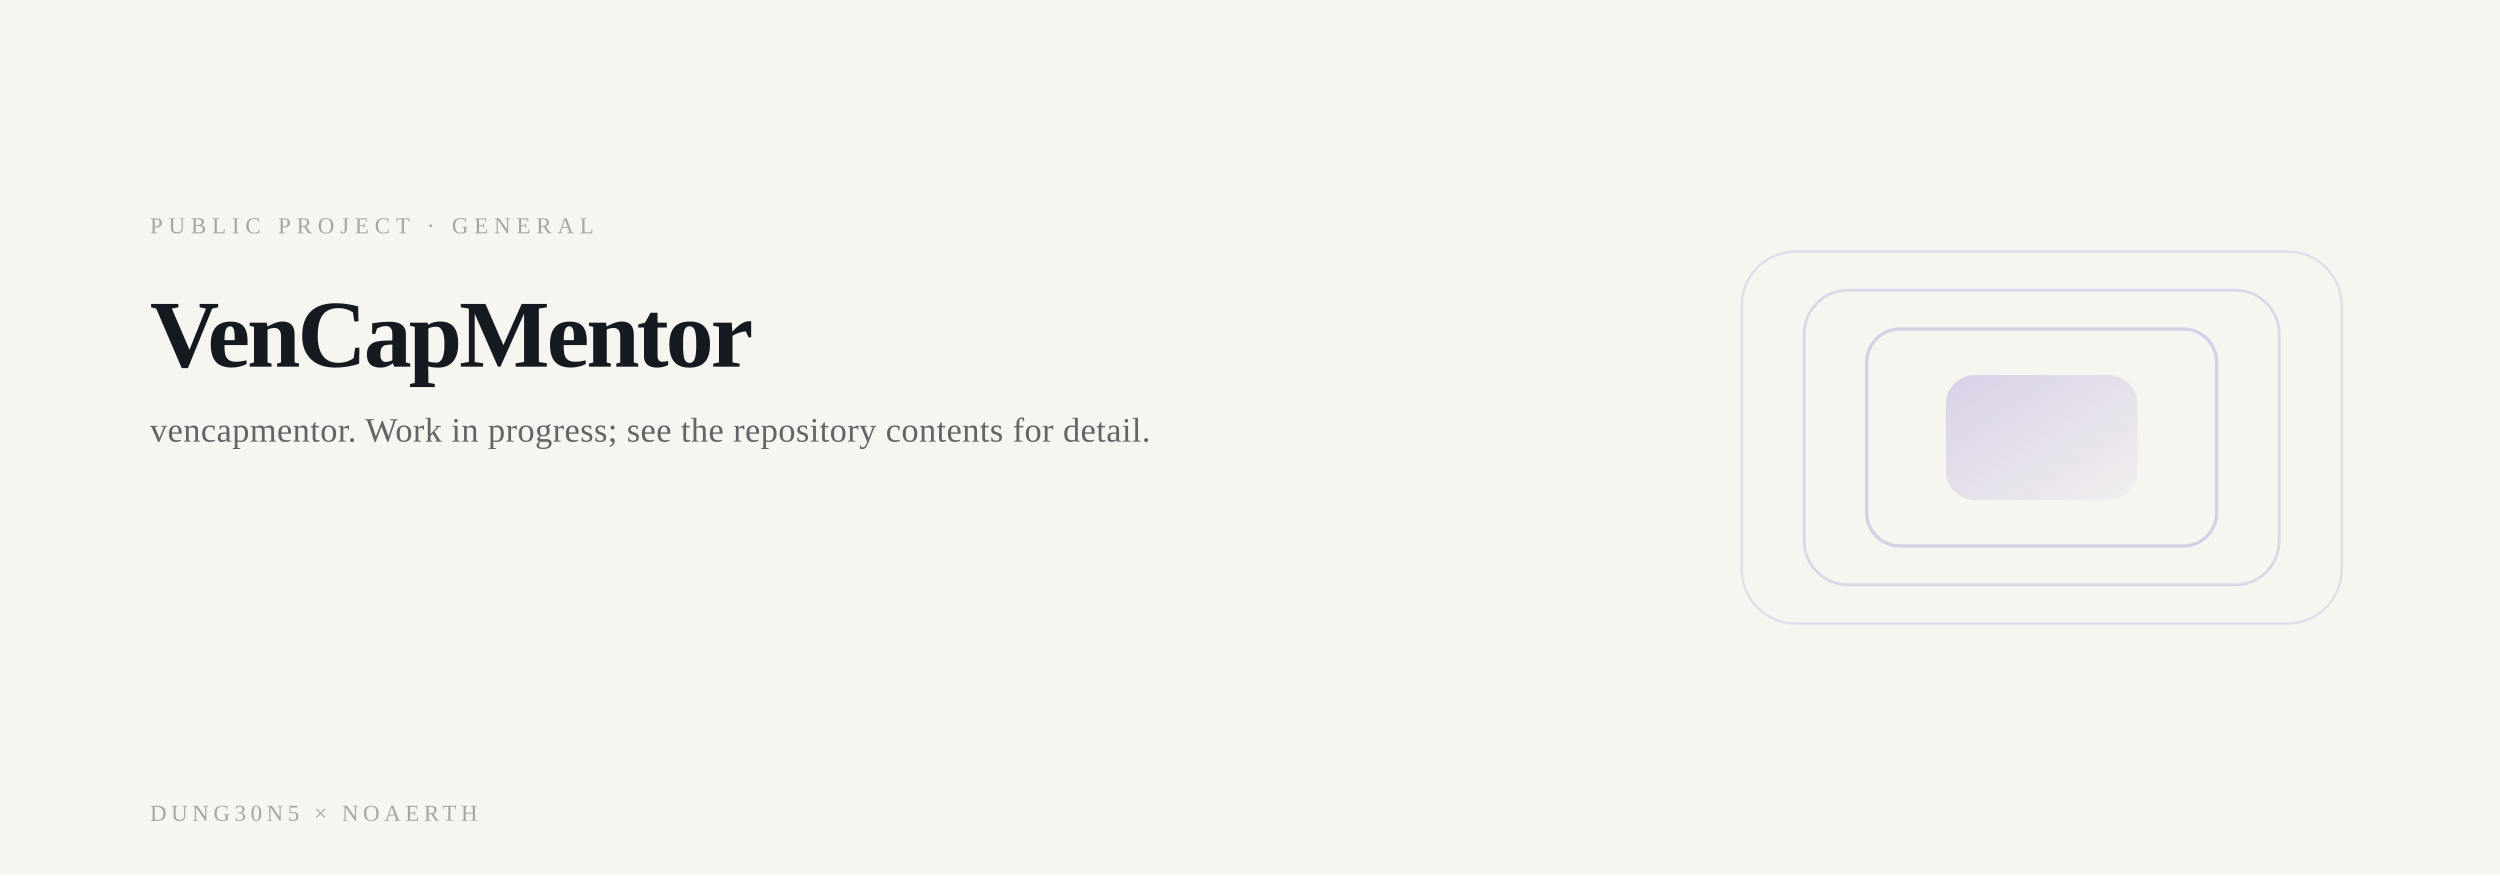
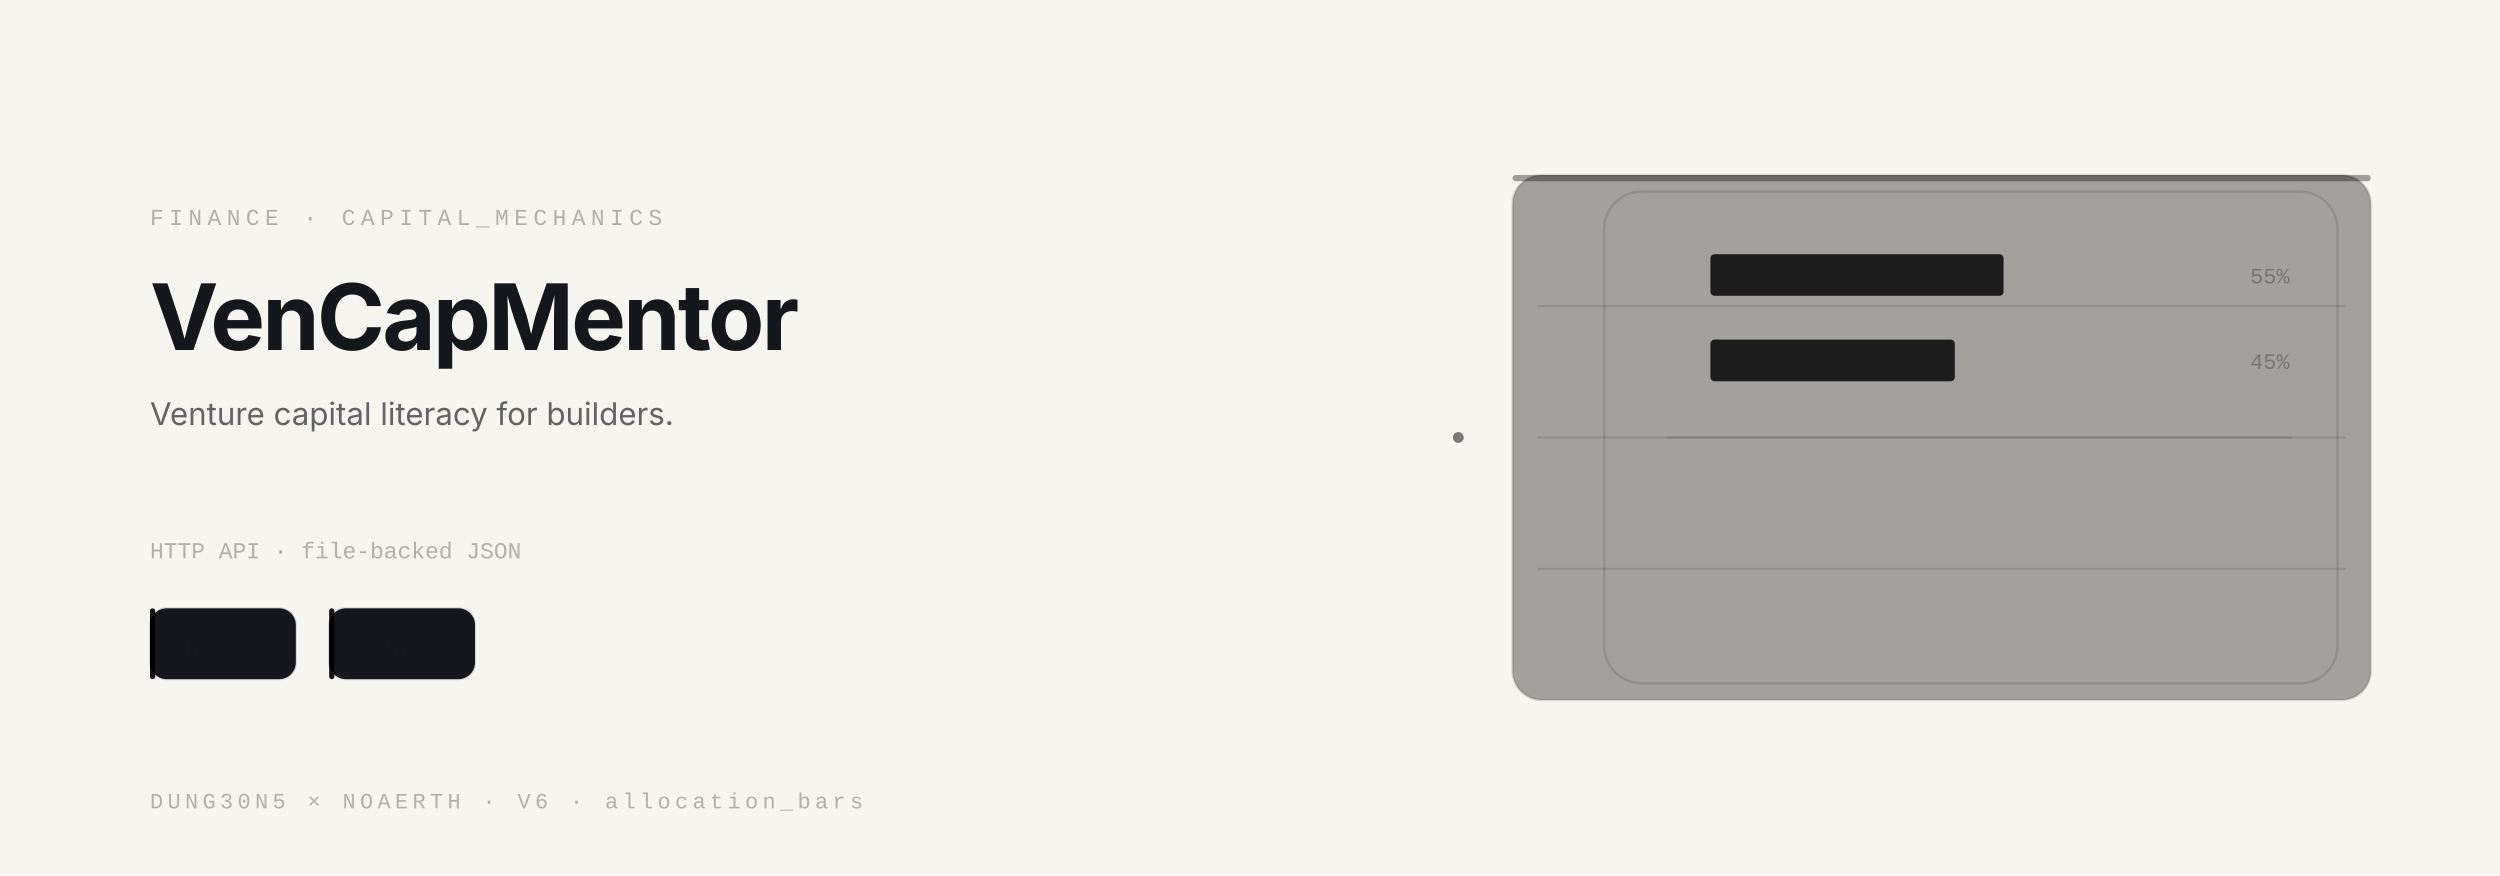
- <svg xmlns="http://www.w3.org/2000/svg" viewBox="0 0 1200 420" width="1200" height="420" role="img" aria-label="VenCapMentor: parallel channels converging into an index. Motion depicts records ingest, normalise, index, answer.">
-   <defs>
-     <linearGradient id="hero-vencapmentor-light-a" x1="0" y1="0" x2="1" y2="1">
-       <stop offset="0" stop-color="#9d8bd6" stop-opacity="0.85" />
-       <stop offset="1" stop-color="#9d8bd6" stop-opacity="0.15" />
-     </linearGradient>
-   </defs>
+ <svg xmlns="http://www.w3.org/2000/svg" viewBox="0 0 1200 420" width="1200" height="420" role="img" aria-label="VenCapMentor: value enters, allocates across positions, and settles">
  <rect width="1200" height="420" fill="#f7f5f0" />
-   <rect x="896" y="157.92" width="168" height="104.16" rx="16" fill="none" stroke="#9d8bd6" stroke-width="1.60" opacity="0.36" />
-   <rect x="866" y="139.32" width="228" height="141.36" rx="21" fill="none" stroke="#9d8bd6" stroke-width="1.38" opacity="0.29" />
-   <rect x="836" y="120.72" width="288" height="178.56" rx="26" fill="none" stroke="#9d8bd6" stroke-width="1.16" opacity="0.23" />
-   <rect x="934" y="180" width="92" height="60" rx="14" fill="url(#hero-vencapmentor-light-a)" opacity="0.40" />
-   <text x="72" y="112" fill="#141a205c" font-size="11" letter-spacing="2.8">PUBLIC PROJECT · GENERAL</text>
-   <text x="72" y="176" fill="#141a20" font-size="46" font-weight="660" letter-spacing="-1.4">VenCapMentor</text>
-   <text x="72" y="212" fill="#141a20a8" font-size="16.5" letter-spacing="0.2">vencapmentor. Work in progress; see the repository contents for detail.</text>
-   <rect x="72" y="266" width="106" height="40" rx="9" fill="#141a20" fill-opacity="0.05" stroke="#f4efe424" stroke-width="1.1" opacity="0">
-     <animate attributeName="opacity" from="0" to="1" dur="0.5s" begin="0.50s" fill="freeze" />
-   </rect>
-   <rect x="72" y="266" width="2.5" height="40" rx="1.2" fill="#9d8bd6" opacity="0">
-     <animate attributeName="opacity" from="0" to="0.9" dur="0.5s" begin="0.50s" fill="freeze" />
-   </rect>
-   <text x="125" y="291" fill="#141a20" font-size="11.5" text-anchor="middle" font-family="ui-monospace,SFMono-Regular,Menlo,monospace" opacity="0">request<animate attributeName="opacity" from="0" to="1" dur="0.5s" begin="0.65s" fill="freeze" />
-   </text>
-   <rect x="194" y="266" width="106" height="40" rx="9" fill="#141a20" fill-opacity="0.05" stroke="#f4efe424" stroke-width="1.1" opacity="0">
-     <animate attributeName="opacity" from="0" to="1" dur="0.5s" begin="1.00s" fill="freeze" />
-   </rect>
-   <rect x="194" y="266" width="2.5" height="40" rx="1.2" fill="#9d8bd6" opacity="0">
-     <animate attributeName="opacity" from="0" to="0.9" dur="0.5s" begin="1.00s" fill="freeze" />
-   </rect>
-   <text x="247" y="291" fill="#141a20" font-size="11.5" text-anchor="middle" font-family="ui-monospace,SFMono-Regular,Menlo,monospace" opacity="0">validate<animate attributeName="opacity" from="0" to="1" dur="0.5s" begin="1.15s" fill="freeze" />
-   </text>
-   <rect x="316" y="266" width="106" height="40" rx="9" fill="#141a20" fill-opacity="0.05" stroke="#f4efe424" stroke-width="1.1" opacity="0">
-     <animate attributeName="opacity" from="0" to="1" dur="0.5s" begin="1.50s" fill="freeze" />
-   </rect>
-   <rect x="316" y="266" width="2.5" height="40" rx="1.2" fill="#9d8bd6" opacity="0">
-     <animate attributeName="opacity" from="0" to="0.9" dur="0.5s" begin="1.50s" fill="freeze" />
-   </rect>
-   <text x="369" y="291" fill="#141a20" font-size="11.5" text-anchor="middle" font-family="ui-monospace,SFMono-Regular,Menlo,monospace" opacity="0">persist<animate attributeName="opacity" from="0" to="1" dur="0.5s" begin="1.65s" fill="freeze" />
-   </text>
-   <rect x="438" y="266" width="106" height="40" rx="9" fill="#141a20" fill-opacity="0.05" stroke="#f4efe424" stroke-width="1.1" opacity="0">
-     <animate attributeName="opacity" from="0" to="1" dur="0.5s" begin="2.00s" fill="freeze" />
-   </rect>
-   <rect x="438" y="266" width="2.5" height="40" rx="1.2" fill="#e7c27a" opacity="0">
-     <animate attributeName="opacity" from="0" to="0.9" dur="0.5s" begin="2.00s" fill="freeze" />
-   </rect>
-   <text x="491" y="291" fill="#141a20" font-size="11.5" text-anchor="middle" font-family="ui-monospace,SFMono-Regular,Menlo,monospace" opacity="0">respond<animate attributeName="opacity" from="0" to="1" dur="0.5s" begin="2.15s" fill="freeze" />
-   </text>
-   <text x="72" y="394" fill="#141a205c" font-size="11" letter-spacing="2.2">DUNG30N5 × NOAERTH</text>
+   <text x="72" y="108" font-family="ui-monospace, SFMono-Regular, Menlo, Monaco, Consolas, 'Liberation Mono', monospace" font-size="11" letter-spacing="2.6" fill="#14171c4f">FINANCE · CAPITAL_MECHANICS</text>
+   <text x="72" y="168" font-family="-apple-system, BlinkMacSystemFont, 'Segoe UI', Inter, Helvetica, Arial, sans-serif" font-size="44" font-weight="660" letter-spacing="-1.2" fill="#14171c">VenCapMentor</text>
+   <text x="72" y="204" font-family="-apple-system, BlinkMacSystemFont, 'Segoe UI', Inter, Helvetica, Arial, sans-serif" font-size="15" fill="#14171ca8">Venture capital literacy for builders.</text>
+   <text x="72" y="268" font-family="ui-monospace, SFMono-Regular, Menlo, Monaco, Consolas, 'Liberation Mono', monospace" font-size="11" fill="#14171c4f">HTTP API · file-backed JSON</text>
+   <rect x="72.0" y="292.0" width="70.0" height="34.0" rx="8" fill="#14171c" stroke="#14171c1f" stroke-width="1.1" />
+   <rect x="72.0" y="292.0" width="2.5" height="34.0" rx="1.2" fill="amber" opacity="0.92" />
+   <text x="107.0" y="314" font-family="ui-monospace, SFMono-Regular, Menlo, Monaco, Consolas, 'Liberation Mono', monospace" font-size="11" fill="#14171c" fill-opacity="0.82" text-anchor="middle">checkout</text>
+   <rect x="158.0" y="292.0" width="70.0" height="34.0" rx="8" fill="#14171c" stroke="#14171c1f" stroke-width="1.1" />
+   <rect x="158.0" y="292.0" width="2.5" height="34.0" rx="1.2" fill="mint" opacity="0.92" />
+   <text x="193.0" y="314" font-family="ui-monospace, SFMono-Regular, Menlo, Monaco, Consolas, 'Liberation Mono', monospace" font-size="11" fill="#14171c" fill-opacity="0.82" text-anchor="middle">mentor</text>
+   <rect x="726.0" y="84.0" width="412.0" height="252.0" rx="14" fill="amber" fill-opacity="0.34" />
+   <line x1="740.0" y1="85.0" x2="1124.0" y2="85.0" stroke="amber" stroke-width="1.6" opacity="0.4" />
+   <rect x="726.0" y="84.0" width="412.0" height="252.0" rx="14" fill="none" stroke="#14171c1f" stroke-width="1.2" />
+   <line x1="738.0" y1="147.0" x2="1126.0" y2="147.0" stroke="#14171c1f" stroke-width="1" />
+   <line x1="738.0" y1="210.0" x2="1126.0" y2="210.0" stroke="#14171c1f" stroke-width="1" />
+   <line x1="738.0" y1="273.0" x2="1126.0" y2="273.0" stroke="#14171c1f" stroke-width="1" />
+   <rect x="726.0" y="84.0" width="412.0" height="3" rx="1.5" fill="amber" opacity="0.35" />
+   <circle cx="1104.0" cy="302.0" r="9" fill="none" stroke="mint" stroke-width="1.4" opacity="0.6" />
+   <rect x="770" y="92" width="352" height="236" rx="18" fill="none" stroke="#14171c1f" stroke-width="1.2" />
+   <rect x="821.0" y="122.0" width="140.7" height="20.0" rx="2" fill="mint" opacity="0.82" />
+   <text x="1099" y="136" font-family="ui-monospace, SFMono-Regular, Menlo, Monaco, Consolas, 'Liberation Mono', monospace" font-size="10.5" fill="#14171c4f" text-anchor="end">55%</text>
+   <rect x="821.0" y="163.0" width="117.3" height="20.0" rx="2" fill="amber" opacity="0.82" />
+   <text x="1099" y="177" font-family="ui-monospace, SFMono-Regular, Menlo, Monaco, Consolas, 'Liberation Mono', monospace" font-size="10.5" fill="#14171c4f" text-anchor="end">45%</text>
+   <line x1="800" y1="210" x2="1100" y2="210" stroke="#14171c1f" stroke-width="1" />
+   <circle cx="700.0" cy="210.0" r="2.6" fill="amber" opacity="0.5" />
+   <text x="72" y="388" font-family="ui-monospace, SFMono-Regular, Menlo, Monaco, Consolas, 'Liberation Mono', monospace" font-size="10.5" letter-spacing="2.1" fill="#14171c4f">DUNG30N5 × NOAERTH · V6 · allocation_bars</text>
</svg>
